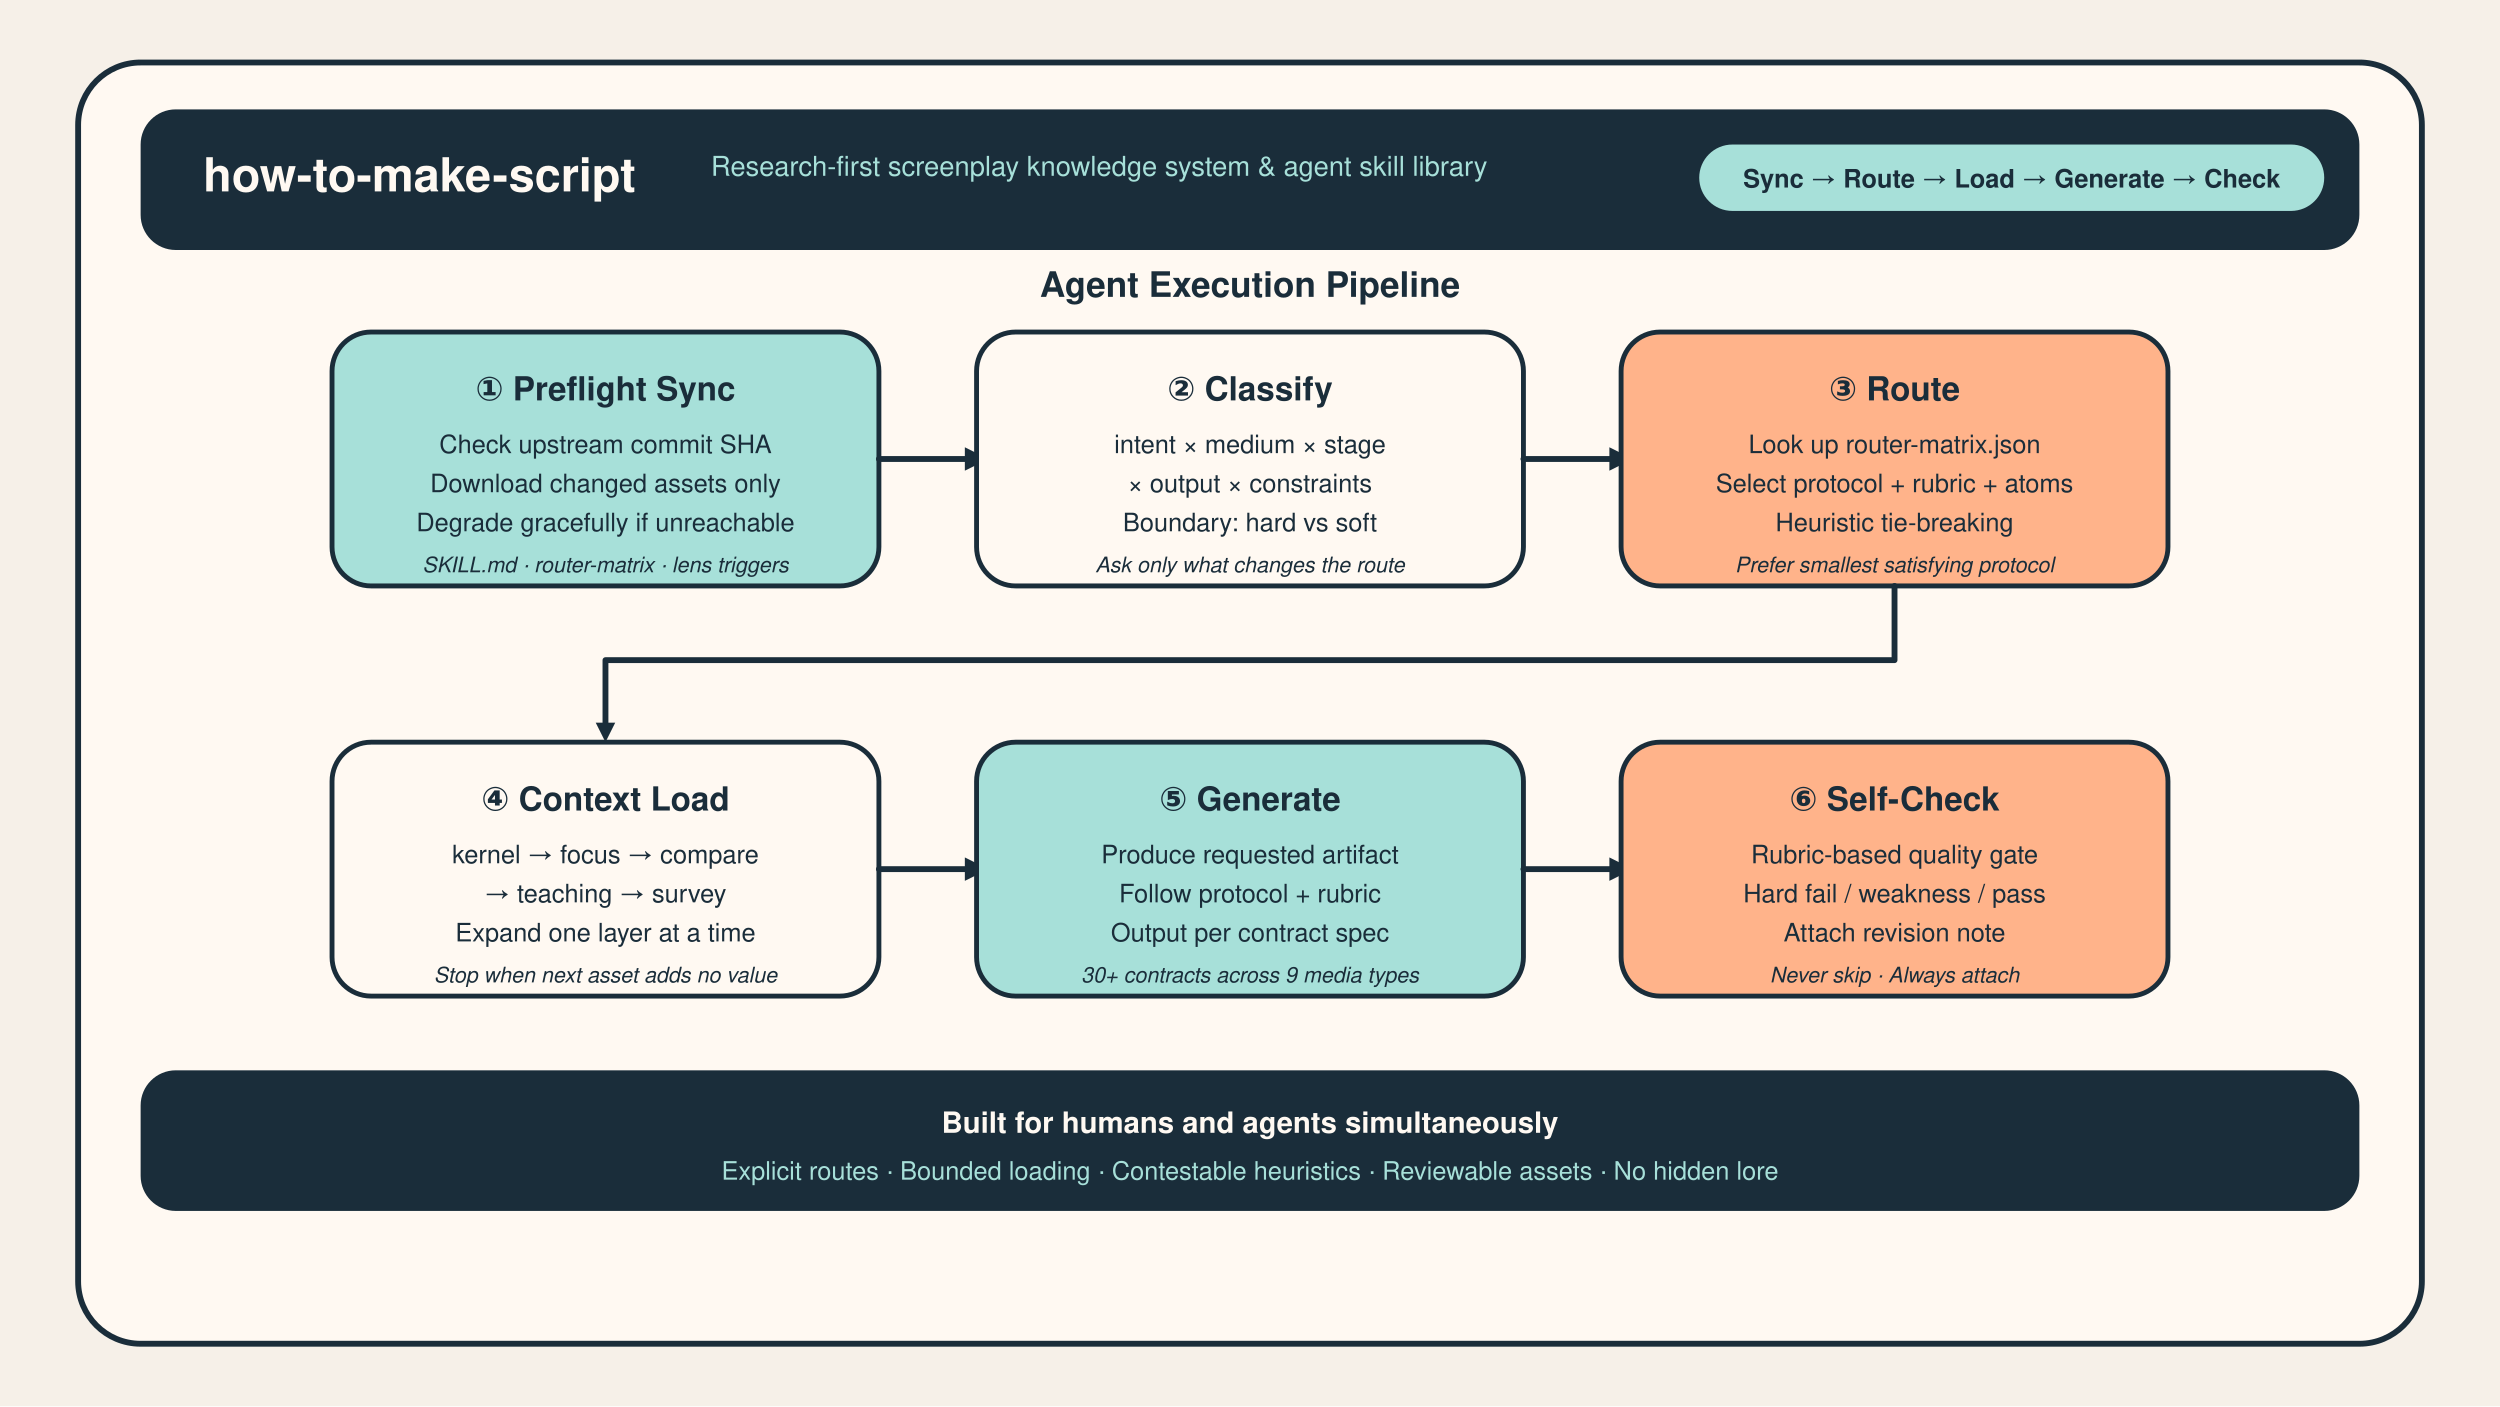
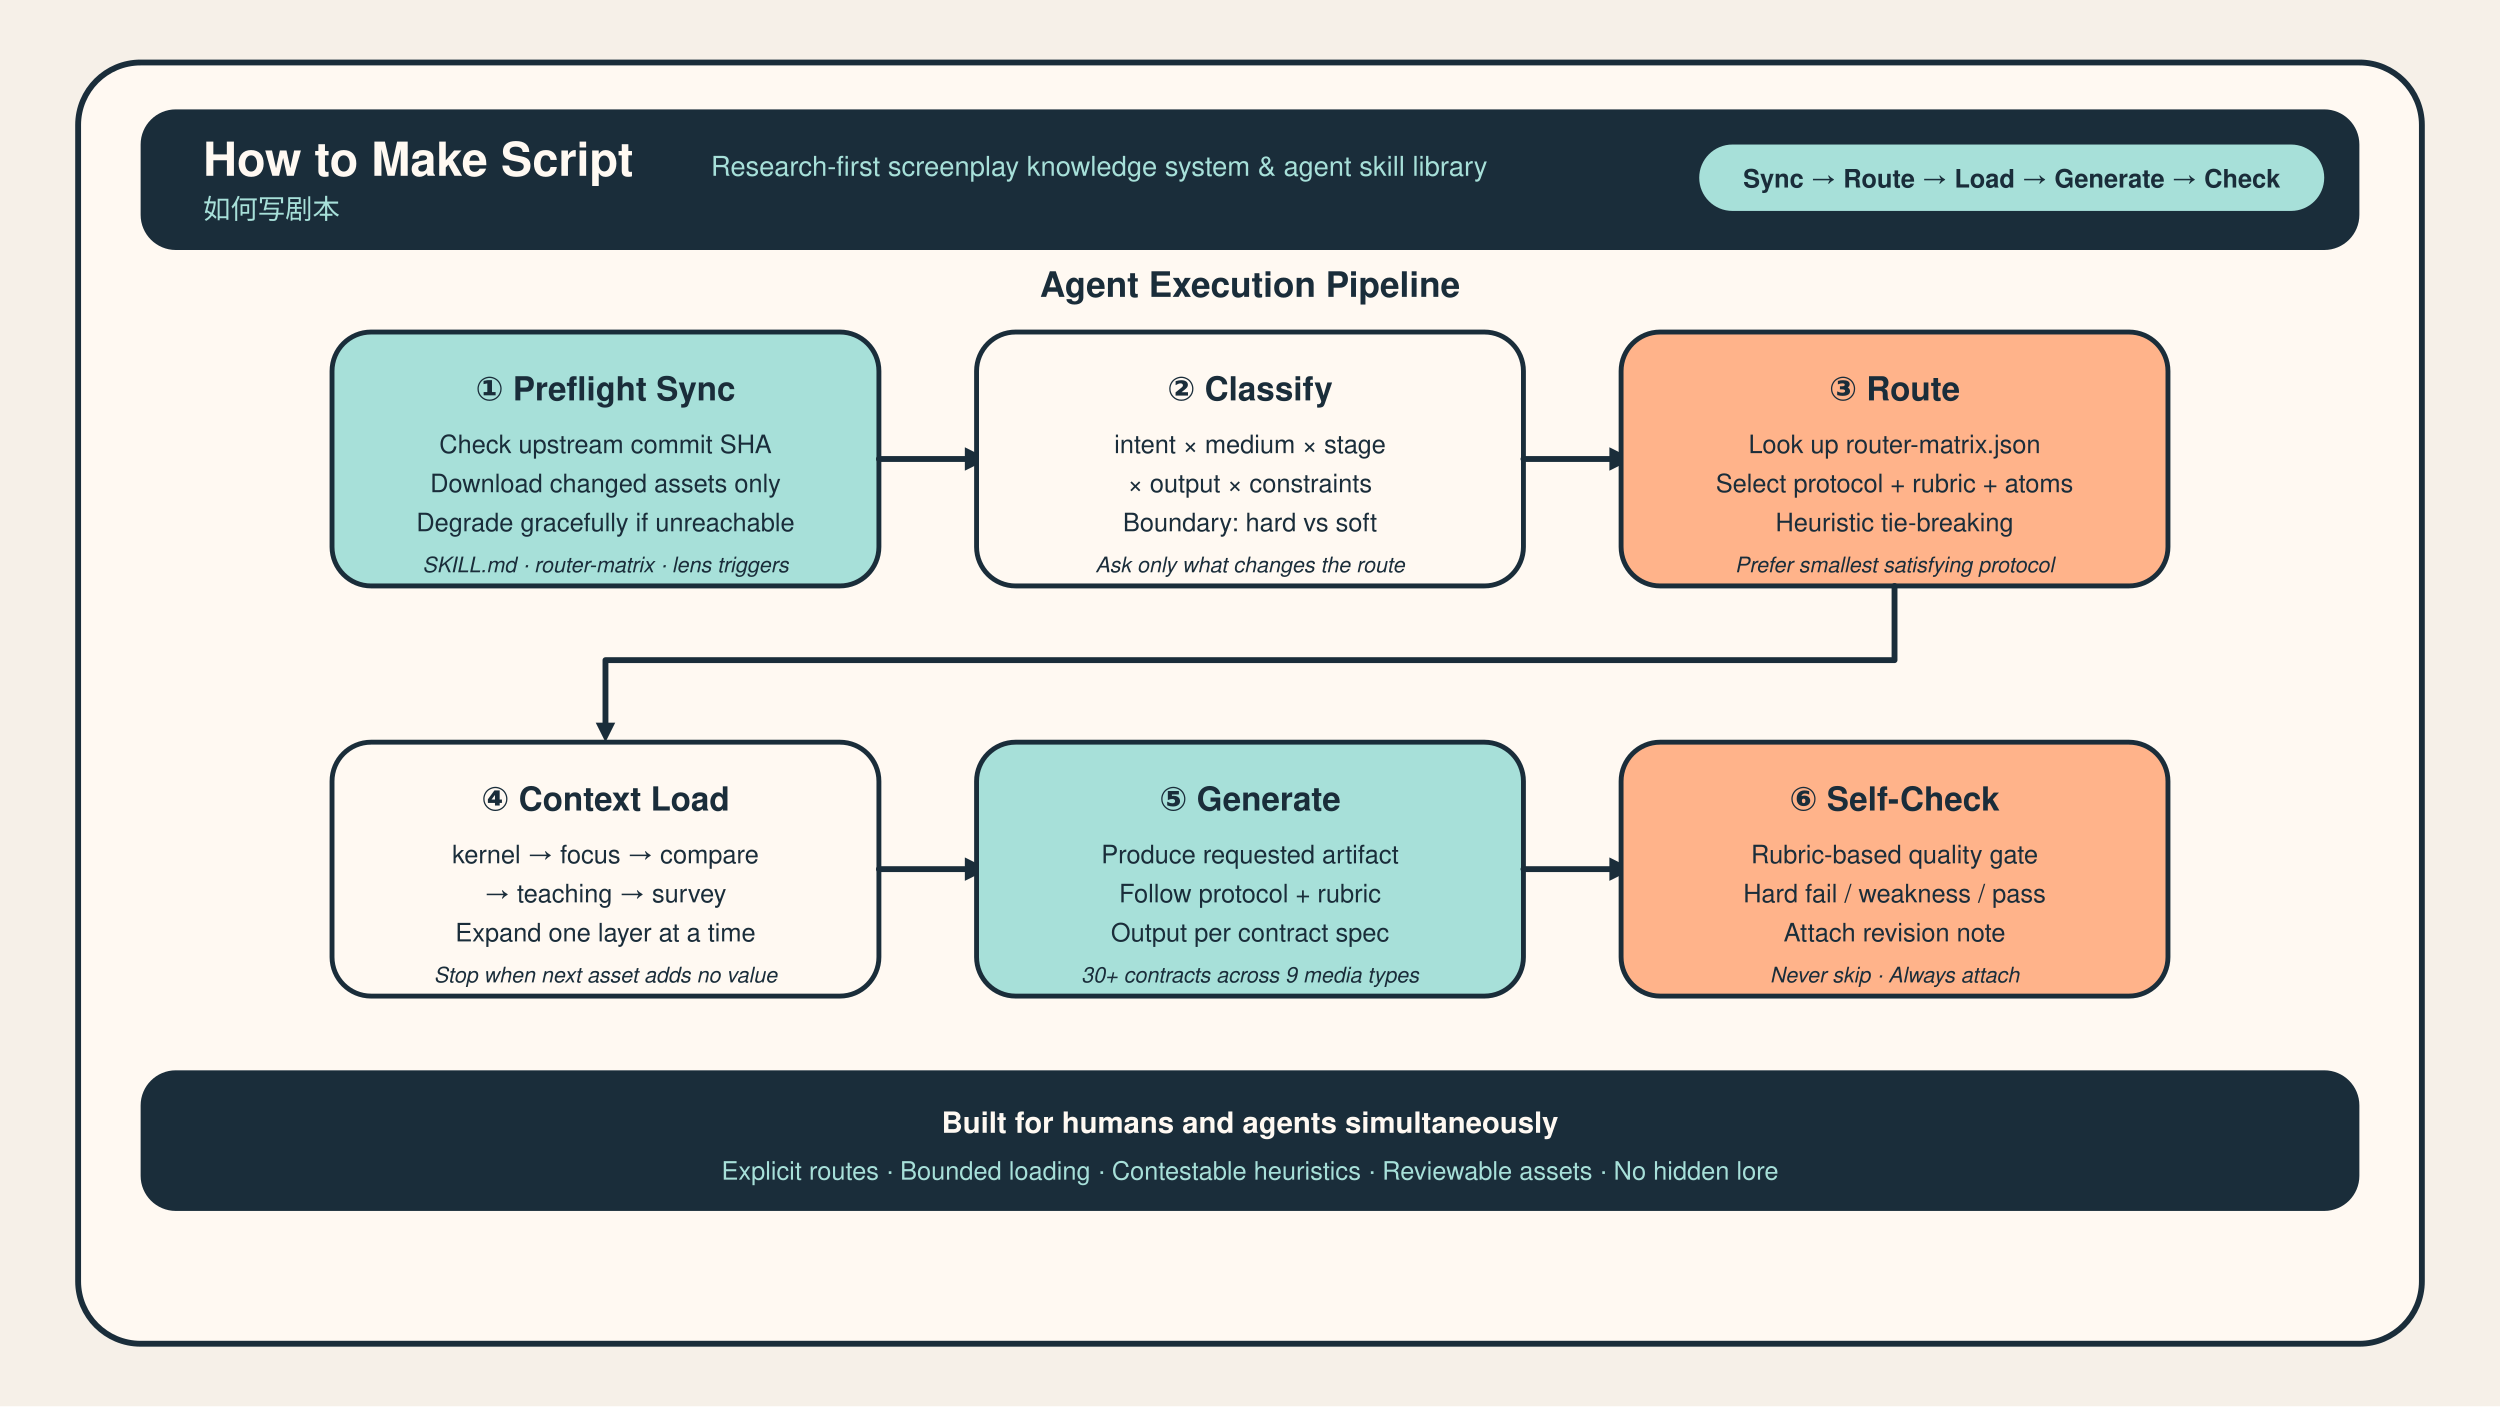
<svg xmlns="http://www.w3.org/2000/svg" width="1280" height="720" viewBox="0 0 1280 720" fill="none">
  <rect width="1280" height="720" fill="#F6F0E8" />
  <rect x="40" y="32" width="1200" height="656" rx="32" fill="#FFF9F2" stroke="#1A2D3A" stroke-width="3" />
  <rect x="72" y="56" width="1136" height="72" rx="18" fill="#1A2D3A" />
-   <text x="104" y="98" fill="#FFF9F2" font-family="Helvetica, Arial, sans-serif" font-size="24" font-weight="700">how-to-make-script</text>
+   <text x="104" y="90" fill="#FFF9F2" font-family="Helvetica, Arial, sans-serif" font-size="24" font-weight="700">How to Make Script</text>
+   <text x="104" y="112" fill="#A7E0D9" font-family="Helvetica, Arial, sans-serif" font-size="14">如何写剧本</text>
  <text x="364" y="90" fill="#A7E0D9" font-family="Helvetica, Arial, sans-serif" font-size="14">Research-first screenplay knowledge system &amp; agent skill library</text>
  <rect x="870" y="74" width="320" height="34" rx="17" fill="#A7E0D9" />
  <text x="1030" y="96" fill="#1A2D3A" font-family="Helvetica, Arial, sans-serif" font-size="13" font-weight="700" text-anchor="middle">Sync → Route → Load → Generate → Check</text>
  <text x="640" y="152" fill="#1A2D3A" font-family="Helvetica, Arial, sans-serif" font-size="18" font-weight="700" text-anchor="middle">Agent Execution Pipeline</text>
  <rect x="170" y="170" width="280" height="130" rx="20" fill="#A7E0D9" stroke="#1A2D3A" stroke-width="2.5" />
  <text x="310" y="205" fill="#1A2D3A" font-family="Helvetica, Arial, sans-serif" font-size="17" font-weight="700" text-anchor="middle">① Preflight Sync</text>
  <text x="310" y="232" fill="#1A2D3A" font-family="Helvetica, Arial, sans-serif" font-size="13" text-anchor="middle">Check upstream commit SHA</text>
  <text x="310" y="252" fill="#1A2D3A" font-family="Helvetica, Arial, sans-serif" font-size="13" text-anchor="middle">Download changed assets only</text>
  <text x="310" y="272" fill="#1A2D3A" font-family="Helvetica, Arial, sans-serif" font-size="13" text-anchor="middle">Degrade gracefully if unreachable</text>
  <text x="310" y="293" fill="#1A2D3A" font-family="Helvetica, Arial, sans-serif" font-size="11" text-anchor="middle" font-style="italic">SKILL.md · router-matrix · lens triggers</text>
  <line x1="450" y1="235" x2="496" y2="235" stroke="#1A2D3A" stroke-width="3" stroke-linecap="round" />
  <polygon points="494,229 506,235 494,241" fill="#1A2D3A" />
  <rect x="500" y="170" width="280" height="130" rx="20" fill="#FFF9F2" stroke="#1A2D3A" stroke-width="2.5" />
  <text x="640" y="205" fill="#1A2D3A" font-family="Helvetica, Arial, sans-serif" font-size="17" font-weight="700" text-anchor="middle">② Classify</text>
  <text x="640" y="232" fill="#1A2D3A" font-family="Helvetica, Arial, sans-serif" font-size="13" text-anchor="middle">intent × medium × stage</text>
  <text x="640" y="252" fill="#1A2D3A" font-family="Helvetica, Arial, sans-serif" font-size="13" text-anchor="middle">× output × constraints</text>
  <text x="640" y="272" fill="#1A2D3A" font-family="Helvetica, Arial, sans-serif" font-size="13" text-anchor="middle">Boundary: hard vs soft</text>
  <text x="640" y="293" fill="#1A2D3A" font-family="Helvetica, Arial, sans-serif" font-size="11" text-anchor="middle" font-style="italic">Ask only what changes the route</text>
  <line x1="780" y1="235" x2="826" y2="235" stroke="#1A2D3A" stroke-width="3" stroke-linecap="round" />
  <polygon points="824,229 836,235 824,241" fill="#1A2D3A" />
  <rect x="830" y="170" width="280" height="130" rx="20" fill="#FFB38A" stroke="#1A2D3A" stroke-width="2.5" />
  <text x="970" y="205" fill="#1A2D3A" font-family="Helvetica, Arial, sans-serif" font-size="17" font-weight="700" text-anchor="middle">③ Route</text>
  <text x="970" y="232" fill="#1A2D3A" font-family="Helvetica, Arial, sans-serif" font-size="13" text-anchor="middle">Look up router-matrix.json</text>
  <text x="970" y="252" fill="#1A2D3A" font-family="Helvetica, Arial, sans-serif" font-size="13" text-anchor="middle">Select protocol + rubric + atoms</text>
  <text x="970" y="272" fill="#1A2D3A" font-family="Helvetica, Arial, sans-serif" font-size="13" text-anchor="middle">Heuristic tie-breaking</text>
  <text x="970" y="293" fill="#1A2D3A" font-family="Helvetica, Arial, sans-serif" font-size="11" text-anchor="middle" font-style="italic">Prefer smallest satisfying protocol</text>
  <path d="M970 300 L970 338 L310 338 L310 372" stroke="#1A2D3A" stroke-width="3" stroke-linecap="round" stroke-linejoin="round" fill="none" />
  <polygon points="305,370 310,380 315,370" fill="#1A2D3A" />
  <rect x="170" y="380" width="280" height="130" rx="20" fill="#FFF9F2" stroke="#1A2D3A" stroke-width="2.5" />
  <text x="310" y="415" fill="#1A2D3A" font-family="Helvetica, Arial, sans-serif" font-size="17" font-weight="700" text-anchor="middle">④ Context Load</text>
  <text x="310" y="442" fill="#1A2D3A" font-family="Helvetica, Arial, sans-serif" font-size="13" text-anchor="middle">kernel → focus → compare</text>
  <text x="310" y="462" fill="#1A2D3A" font-family="Helvetica, Arial, sans-serif" font-size="13" text-anchor="middle">→ teaching → survey</text>
  <text x="310" y="482" fill="#1A2D3A" font-family="Helvetica, Arial, sans-serif" font-size="13" text-anchor="middle">Expand one layer at a time</text>
  <text x="310" y="503" fill="#1A2D3A" font-family="Helvetica, Arial, sans-serif" font-size="11" text-anchor="middle" font-style="italic">Stop when next asset adds no value</text>
  <line x1="450" y1="445" x2="496" y2="445" stroke="#1A2D3A" stroke-width="3" stroke-linecap="round" />
  <polygon points="494,439 506,445 494,451" fill="#1A2D3A" />
  <rect x="500" y="380" width="280" height="130" rx="20" fill="#A7E0D9" stroke="#1A2D3A" stroke-width="2.5" />
  <text x="640" y="415" fill="#1A2D3A" font-family="Helvetica, Arial, sans-serif" font-size="17" font-weight="700" text-anchor="middle">⑤ Generate</text>
  <text x="640" y="442" fill="#1A2D3A" font-family="Helvetica, Arial, sans-serif" font-size="13" text-anchor="middle">Produce requested artifact</text>
  <text x="640" y="462" fill="#1A2D3A" font-family="Helvetica, Arial, sans-serif" font-size="13" text-anchor="middle">Follow protocol + rubric</text>
  <text x="640" y="482" fill="#1A2D3A" font-family="Helvetica, Arial, sans-serif" font-size="13" text-anchor="middle">Output per contract spec</text>
  <text x="640" y="503" fill="#1A2D3A" font-family="Helvetica, Arial, sans-serif" font-size="11" text-anchor="middle" font-style="italic">30+ contracts across 9 media types</text>
  <line x1="780" y1="445" x2="826" y2="445" stroke="#1A2D3A" stroke-width="3" stroke-linecap="round" />
  <polygon points="824,439 836,445 824,451" fill="#1A2D3A" />
  <rect x="830" y="380" width="280" height="130" rx="20" fill="#FFB38A" stroke="#1A2D3A" stroke-width="2.5" />
  <text x="970" y="415" fill="#1A2D3A" font-family="Helvetica, Arial, sans-serif" font-size="17" font-weight="700" text-anchor="middle">⑥ Self-Check</text>
  <text x="970" y="442" fill="#1A2D3A" font-family="Helvetica, Arial, sans-serif" font-size="13" text-anchor="middle">Rubric-based quality gate</text>
  <text x="970" y="462" fill="#1A2D3A" font-family="Helvetica, Arial, sans-serif" font-size="13" text-anchor="middle">Hard fail / weakness / pass</text>
  <text x="970" y="482" fill="#1A2D3A" font-family="Helvetica, Arial, sans-serif" font-size="13" text-anchor="middle">Attach revision note</text>
  <text x="970" y="503" fill="#1A2D3A" font-family="Helvetica, Arial, sans-serif" font-size="11" text-anchor="middle" font-style="italic">Never skip · Always attach</text>
  <rect x="72" y="548" width="1136" height="72" rx="18" fill="#1A2D3A" />
  <text x="640" y="580" fill="#FFF9F2" font-family="Helvetica, Arial, sans-serif" font-size="15" font-weight="700" text-anchor="middle">Built for humans and agents simultaneously</text>
  <text x="640" y="604" fill="#A7E0D9" font-family="Helvetica, Arial, sans-serif" font-size="13" text-anchor="middle">Explicit routes · Bounded loading · Contestable heuristics · Reviewable assets · No hidden lore</text>
</svg>
